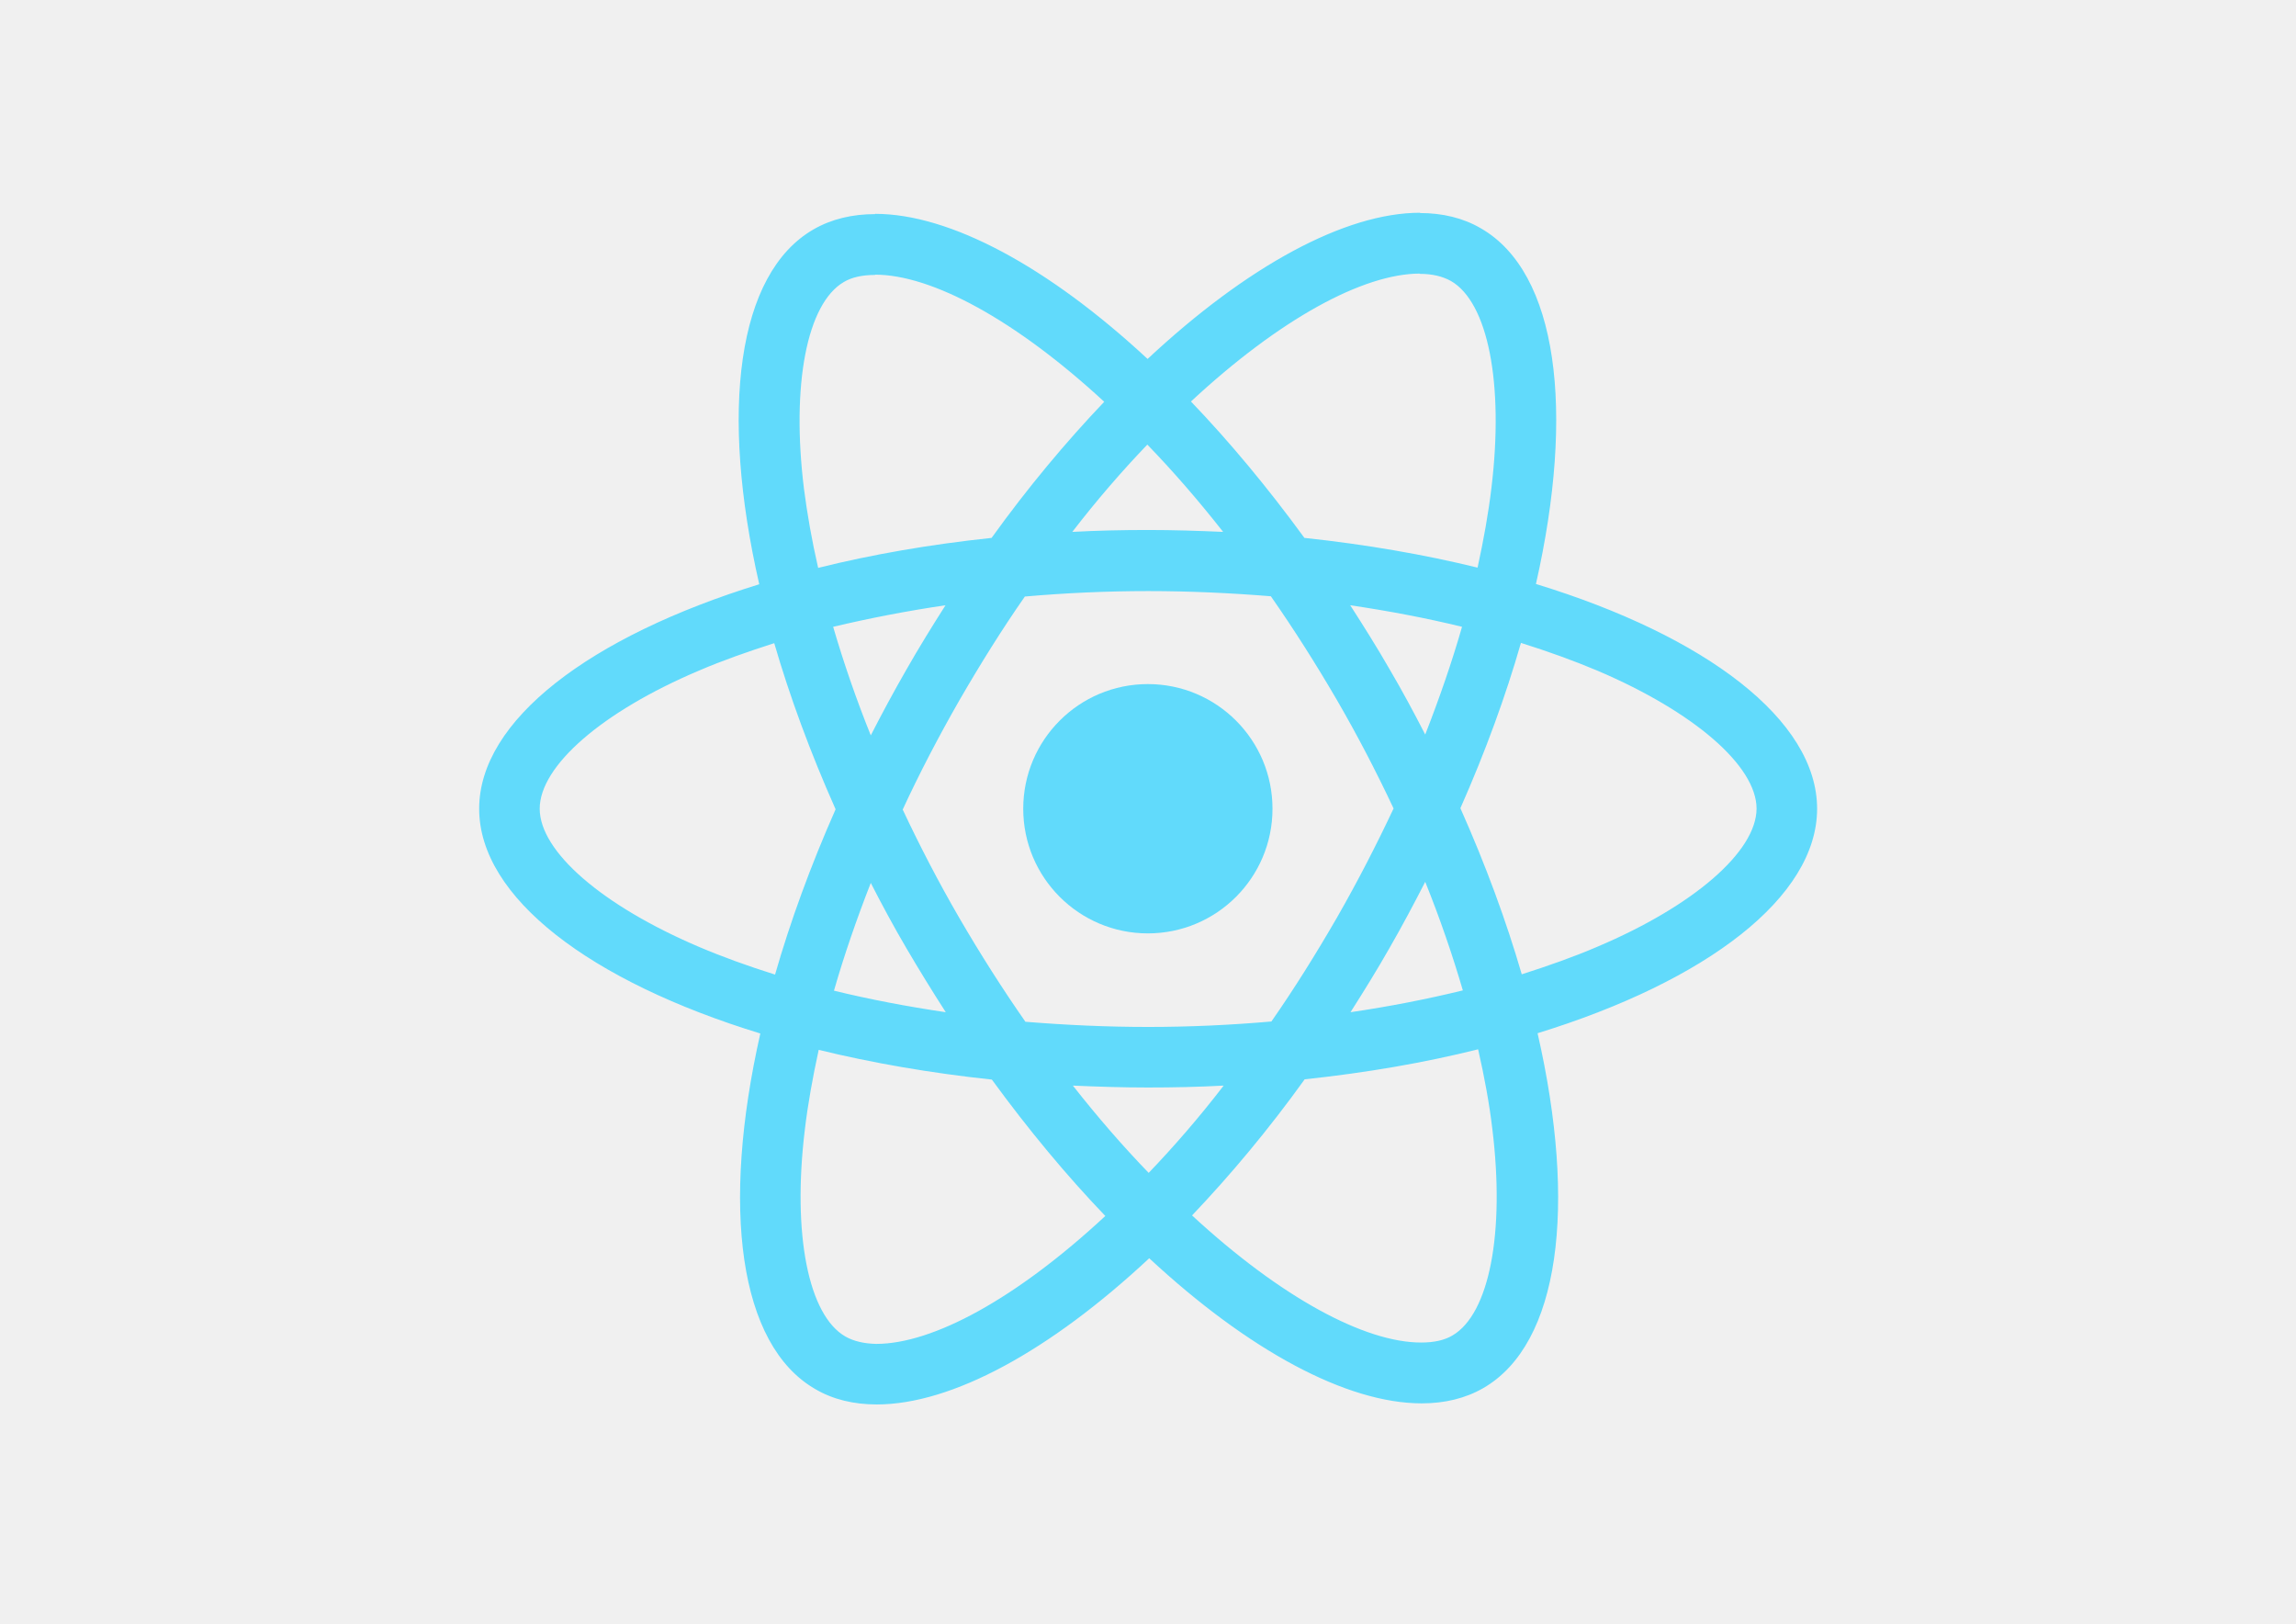
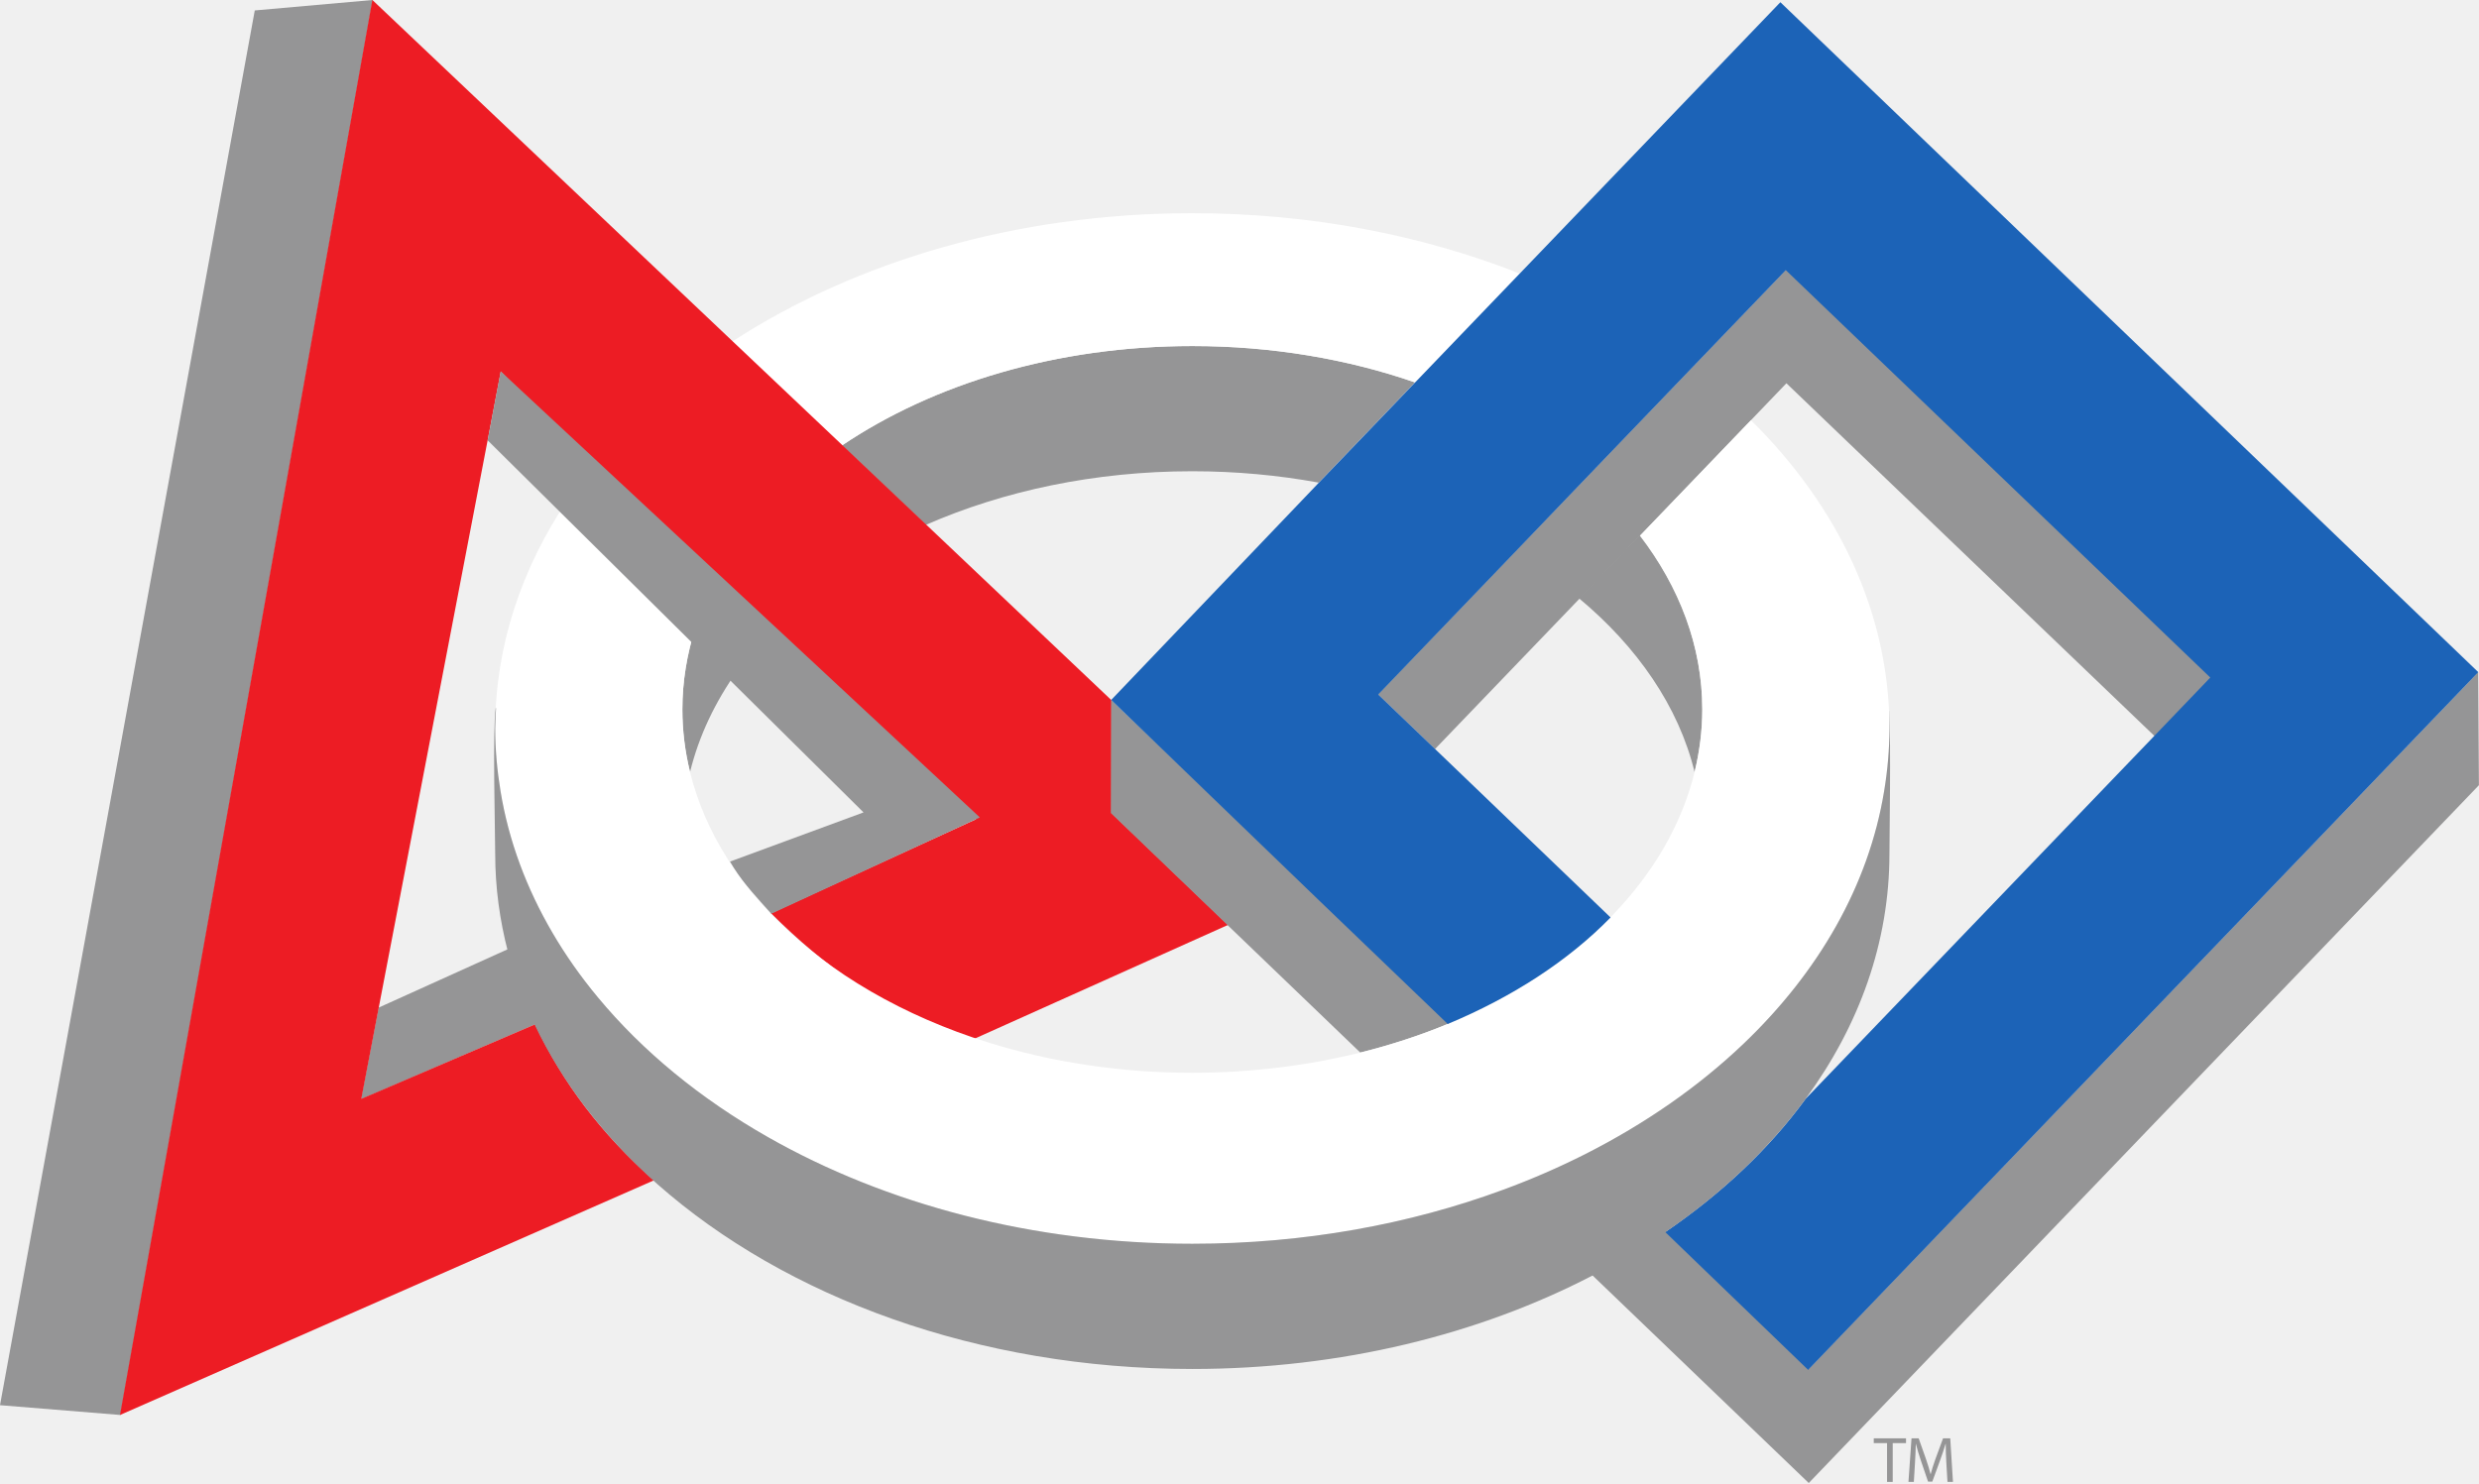
- <svg xmlns="http://www.w3.org/2000/svg" viewBox="0 0 841.9 595.3">
-   <g fill="#61DAFB">
-     <path d="M666.3 296.5c0-32.5-40.7-63.3-103.1-82.4 14.4-63.6 8-114.2-20.2-130.4-6.5-3.8-14.1-5.6-22.4-5.6v22.3c4.6 0 8.3.9 11.4 2.6 13.6 7.8 19.5 37.5 14.9 75.7-1.1 9.4-2.9 19.3-5.1 29.4-19.6-4.8-41-8.5-63.5-10.9-13.5-18.5-27.5-35.3-41.6-50 32.6-30.3 63.2-46.9 84-46.9V78c-27.5 0-63.5 19.6-99.9 53.6-36.4-33.8-72.4-53.2-99.9-53.2v22.3c20.7 0 51.4 16.5 84 46.6-14 14.7-28 31.4-41.3 49.9-22.6 2.4-44 6.1-63.6 11-2.3-10-4-19.7-5.2-29-4.7-38.2 1.1-67.9 14.6-75.8 3-1.8 6.9-2.6 11.5-2.6V78.5c-8.4 0-16 1.8-22.6 5.6-28.1 16.2-34.4 66.7-19.9 130.1-62.2 19.2-102.7 49.9-102.7 82.3 0 32.5 40.7 63.3 103.1 82.4-14.4 63.6-8 114.2 20.2 130.4 6.5 3.8 14.1 5.6 22.5 5.6 27.5 0 63.5-19.6 99.9-53.6 36.4 33.8 72.4 53.2 99.9 53.2 8.4 0 16-1.8 22.6-5.6 28.1-16.2 34.4-66.7 19.9-130.1 62-19.1 102.5-49.9 102.5-82.3zm-130.2-66.7c-3.7 12.9-8.3 26.2-13.5 39.5-4.1-8-8.4-16-13.1-24-4.6-8-9.5-15.8-14.4-23.4 14.2 2.1 27.9 4.7 41 7.9zm-45.8 106.5c-7.8 13.5-15.8 26.3-24.1 38.2-14.9 1.3-30 2-45.2 2-15.1 0-30.2-.7-45-1.9-8.3-11.9-16.4-24.6-24.2-38-7.6-13.1-14.5-26.4-20.8-39.8 6.2-13.4 13.2-26.8 20.7-39.9 7.8-13.5 15.8-26.3 24.1-38.2 14.9-1.3 30-2 45.2-2 15.1 0 30.2.7 45 1.9 8.3 11.9 16.4 24.6 24.2 38 7.6 13.1 14.5 26.4 20.8 39.8-6.3 13.4-13.2 26.8-20.7 39.9zm32.3-13c5.4 13.4 10 26.8 13.8 39.8-13.1 3.2-26.9 5.9-41.2 8 4.9-7.7 9.8-15.6 14.4-23.7 4.6-8 8.9-16.1 13-24.1zM421.2 430c-9.3-9.6-18.6-20.3-27.8-32 9 .4 18.2.7 27.5.7 9.4 0 18.7-.2 27.8-.7-9 11.7-18.3 22.4-27.5 32zm-74.4-58.9c-14.2-2.1-27.9-4.7-41-7.9 3.7-12.9 8.3-26.2 13.5-39.5 4.1 8 8.4 16 13.1 24 4.7 8 9.5 15.8 14.4 23.4zM420.7 163c9.3 9.6 18.6 20.3 27.8 32-9-.4-18.2-.7-27.5-.7-9.4 0-18.7.2-27.8.7 9-11.7 18.3-22.4 27.5-32zm-74 58.9c-4.9 7.7-9.8 15.6-14.4 23.7-4.6 8-8.9 16-13 24-5.4-13.4-10-26.8-13.8-39.8 13.1-3.1 26.9-5.8 41.2-7.9zm-90.5 125.2c-35.4-15.1-58.3-34.9-58.3-50.6 0-15.7 22.9-35.6 58.3-50.6 8.6-3.7 18-7 27.7-10.1 5.7 19.6 13.2 40 22.5 60.9-9.2 20.8-16.6 41.1-22.2 60.6-9.9-3.1-19.3-6.5-28-10.2zM310 490c-13.6-7.8-19.5-37.5-14.9-75.7 1.1-9.4 2.9-19.3 5.1-29.4 19.6 4.8 41 8.5 63.5 10.9 13.5 18.5 27.5 35.3 41.6 50-32.6 30.3-63.2 46.9-84 46.9-4.5-.1-8.3-1-11.3-2.7zm237.2-76.2c4.7 38.2-1.1 67.9-14.6 75.8-3 1.8-6.9 2.6-11.5 2.6-20.7 0-51.4-16.5-84-46.6 14-14.7 28-31.4 41.3-49.9 22.6-2.4 44-6.1 63.6-11 2.3 10.1 4.1 19.8 5.2 29.1zm38.5-66.7c-8.6 3.7-18 7-27.7 10.1-5.7-19.6-13.2-40-22.5-60.9 9.2-20.8 16.6-41.1 22.2-60.6 9.9 3.1 19.3 6.5 28.1 10.2 35.4 15.1 58.3 34.9 58.3 50.6-.1 15.7-23 35.6-58.4 50.6zM320.8 78.4z" />
-     <circle cx="420.9" cy="296.5" r="45.7" />
-     <path d="M520.5 78.1z" />
+ <svg xmlns="http://www.w3.org/2000/svg" viewBox="0 0 165.173 98.84" height="98.84" width="165.173" xml:space="preserve" id="svg2" version="1.1">
+   <defs id="defs6" />
+   <g transform="matrix(1.333333,0,0,-1.333333,0,98.84)" id="g10">
+     <g transform="scale(0.1)" id="g12">
+       <path id="path14" style="fill:#959596;fill-opacity:1;fill-rule:nonzero;stroke:none" d="m 595.828,505.742 c 21.801,0 42.973,-1.992 63.184,-5.679 l 48.078,50.093 c -33.621,11.645 -71.367,18.172 -111.262,18.172 -67.836,0 -129.418,-18.91 -175.086,-49.707 l 41.899,-39.687 c 38.742,16.972 84.328,26.808 133.187,26.808" />
+       <path id="path16" style="fill:#ffffff;fill-opacity:1;fill-rule:nonzero;stroke:none" d="m 595.828,568.328 c 39.895,0 77.641,-6.527 111.262,-18.172 l 52.273,54.422 c -48.777,19.231 -104.414,30.152 -163.535,30.152 -88.129,0 -168.539,-24.253 -229.91,-64.156 l 54.824,-51.953 c 45.668,30.797 107.25,49.707 175.086,49.707" />
+       <path id="path18" style="fill:#959596;fill-opacity:1;fill-rule:nonzero;stroke:none" d="m 344.824,355.391 c 4.395,17.968 12.512,35 23.707,50.75 l -21.058,21.304 c -4.172,-13.09 -6.481,-26.722 -6.481,-40.757 0,-10.668 1.332,-21.114 3.832,-31.297" />
+       <path id="path20" style="fill:#959596;fill-opacity:1;fill-rule:nonzero;stroke:none" d="m 189.215,237.637 -8.84,-45.832 87.969,37.871 c -5.551,11.679 -6.641,26.906 -9.848,39.289 l -69.281,-31.328" />
+       <path id="path22" style="fill:#959596;fill-opacity:1;fill-rule:nonzero;stroke:none" d="M 127.313,736.086 0,38.906 60.215,34.004 186.277,741.316 l -58.964,-5.23" />
+       <path id="path24" style="fill:#ed1c24;fill-opacity:1;fill-rule:nonzero;stroke:none" d="m 555.438,334.891 v 56.382 l -92.473,87.661 -41.879,39.687 -54.848,51.953 L 186.07,741.328 59.961,34.004 326.797,151.309 c -26.567,23.464 -45.395,48.484 -59.387,77.968 l -86.859,-37.257 8.711,45.597 56.285,293.356 4.703,24.621 46.469,-46.789 59.801,-60.215 25.664,-25.891 105.546,-90.922 -102.453,-46.953 c 26.614,-26.57 58.129,-49.988 100.625,-63.215 l 127.828,57.395 -58.292,55.887" />
+       <path id="path26" style="fill:#959596;fill-opacity:1;fill-rule:nonzero;stroke:none" d="m 846.816,355.391 c 2.481,10.183 3.848,20.629 3.848,31.297 0,31.484 -11.516,61.21 -31.328,87.019 l -30.352,-31.422 c 29.153,-24.254 49.856,-54.14 57.832,-86.894" />
+       <path id="path28" style="fill:#959596;fill-opacity:1;fill-rule:nonzero;stroke:none" d="m 903.867,57.004 -71.926,69.098 c -11.503,-7.848 -23.796,-15.137 -36.668,-21.825 L 903.867,0 1238.75,348.797 1238.38,405.277 903.867,57.004" />
+       <path id="path30" style="fill:#959596;fill-opacity:1;fill-rule:nonzero;stroke:none" d="m 659.844,291.258 -59.239,56.887 -45.328,43.277 -0.16,-56.531 63.731,-61.211 60.918,-58.512 c 15.476,3.863 30.285,8.719 44.207,14.508 l -64.129,61.582" />
+       <path id="path32" style="fill:#959596;fill-opacity:1;fill-rule:nonzero;stroke:none" d="m 892.695,606.688 -47.675,-49.633 -52.579,-54.793 -35.859,-37.313 -67.93,-70.738 28.457,-27.316 72.278,75.242 30.222,31.476 55.371,57.645 17.715,18.465 184.145,-176.524 28.48,29.574 -212.625,203.915" />
+       <path id="path34" style="fill:#ffffff;fill-opacity:1;fill-rule:nonzero;stroke:none" d="m 874.98,531.258 -55.371,-57.645 c 19.817,-25.812 31.055,-55.441 31.055,-86.925 0,-10.668 -1.367,-21.114 -3.848,-31.297 -6.464,-26.496 -20.988,-51.036 -41.711,-72.278 -21.199,-21.734 -48.906,-40.039 -81.132,-53.437 -13.922,-5.789 -28.731,-10.645 -44.207,-14.508 -26.27,-6.516 -54.524,-10.109 -83.938,-10.109 -36.238,0 -70.66,5.39 -101.859,15.109 -42.504,13.25 -78.949,34.488 -105.582,61.082 -9.715,9.688 -18.106,20.117 -25.039,31.121 -8.528,13.535 -14.832,27.942 -18.524,43.02 -2.5,10.183 -3.832,20.629 -3.832,31.297 0,14.035 2.309,27.667 6.481,40.757 l -63.586,64.371 c -23.289,-34.535 -36.43,-73.449 -36.43,-114.66 0,-10.597 0.981,-21.043 2.664,-31.297 4.074,-24.921 13.008,-48.691 26,-70.879 6.516,-11.152 14.082,-21.894 22.606,-32.16 22.371,-26.98 51.214,-50.691 85.027,-69.91 58.707,-33.39 132.223,-53.312 212.074,-53.312 55.871,0 108.606,9.738 155.383,27.011 14.199,5.227 27.812,11.164 40.84,17.735 30.156,15.273 56.914,33.918 79.238,55.246 37.473,35.789 62.5,79.051 70.242,126.269 1.692,10.254 2.649,20.7 2.649,31.297 0,57.793 -25.735,111.149 -69.2,154.102" />
+       <path id="path36" style="fill:#1c63b7;fill-opacity:1;fill-rule:nonzero;stroke:none" d="m 659.543,290.84 63.914,-61.387 c 32.188,13.426 60.129,31.492 81.367,53.242 l -87.636,84.149 -28.458,27.301 67.571,70.371 35.816,37.324 52.602,54.797 47.683,49.629 L 1104.52,402.617 1076.05,372.938 902.266,192.004 C 883.965,166.914 860.223,144.648 832.148,125.43 L 903.563,56.551 1238.45,405.313 889.68,740.191 759.055,604.156 706.777,549.723 658.672,499.629 555.277,391.422 659.543,290.84" />
+       <path id="path38" style="fill:#959596;fill-opacity:1;fill-rule:nonzero;stroke:none" d="m 364.797,310.633 c 0,0 1.668,-2.754 1.859,-3.055 5.117,-8.137 12.145,-15.574 18.797,-23.008 l 104.184,48.145 -239.422,222.957 -6.527,-34.484 187.835,-185.973 -66.726,-24.582" />
+       <path id="path40" style="fill:#959596;fill-opacity:1;fill-rule:nonzero;stroke:none" d="m 944.18,377.156 c 0,-10.597 -0.957,-21.043 -2.649,-31.297 -7.742,-47.218 -32.769,-90.48 -70.242,-126.269 -22.324,-21.328 -49.082,-39.973 -79.238,-55.246 -13.028,-6.571 -26.641,-12.508 -40.84,-17.735 -46.777,-17.273 -99.512,-27.011 -155.383,-27.011 -79.851,0 -153.367,19.922 -212.074,53.312 -33.813,19.219 -62.656,42.93 -85.027,69.91 -8.524,10.266 -16.09,21.008 -22.606,32.16 -12.992,22.188 -21.926,45.958 -26,70.879 -1.683,10.254 -2.664,20.7 -2.664,31.297 0,3.34 0.258,6.629 0.418,9.914 -0.031,0.176 -0.098,0.434 -0.113,0.598 -1.699,-10.27 -0.305,-62.531 -0.305,-73.117 0,-16.809 2.246,-33.203 6.398,-49.113 3.243,-12.422 7.688,-24.481 13.235,-36.161 13.988,-29.484 34.969,-56.504 61.547,-79.992 63.941,-56.387 159.894,-92.281 267.191,-92.281 74.453,0 143.391,17.32 200.012,46.726 12.859,6.688 25.098,13.985 36.582,21.836 28.074,19.207 51.844,41.77 70.144,66.856 26.536,36.308 41.614,77.918 41.614,122.129 0,9.316 0.8,53.515 -0.098,71.058 -0.156,2.407 0.098,-5.406 0.098,-8.453" />
+       <path id="path42" style="fill:#959596;fill-opacity:1;fill-rule:nonzero;stroke:none" d="m 942.988,19.941 h -6.64 v 2.394 h 16.125 V 19.941 H 945.82 V 0.555 h -2.832 V 19.941" />
+       <path id="path44" style="fill:#959596;fill-opacity:1;fill-rule:nonzero;stroke:none" d="m 972.617,10.129 c -0.144,3.023 -0.344,6.688 -0.304,9.391 h -0.106 c -0.742,-2.547 -1.652,-5.262 -2.742,-8.25 l -3.86,-10.586 h -2.121 L 959.949,11.055 c -1.031,3.086 -1.902,5.887 -2.519,8.465 h -0.067 c -0.066,-2.703 -0.226,-6.367 -0.422,-9.617 l -0.562,-9.348 h -2.688 l 1.524,21.781 h 3.574 l 3.723,-10.539 c 0.906,-2.688 1.648,-5.07 2.207,-7.324 h 0.086 c 0.554,2.188 1.336,4.578 2.293,7.324 l 3.879,10.539 h 3.593 l 1.36,-21.781 h -2.746 l -0.567,9.574" />
+     </g>
  </g>
</svg>
